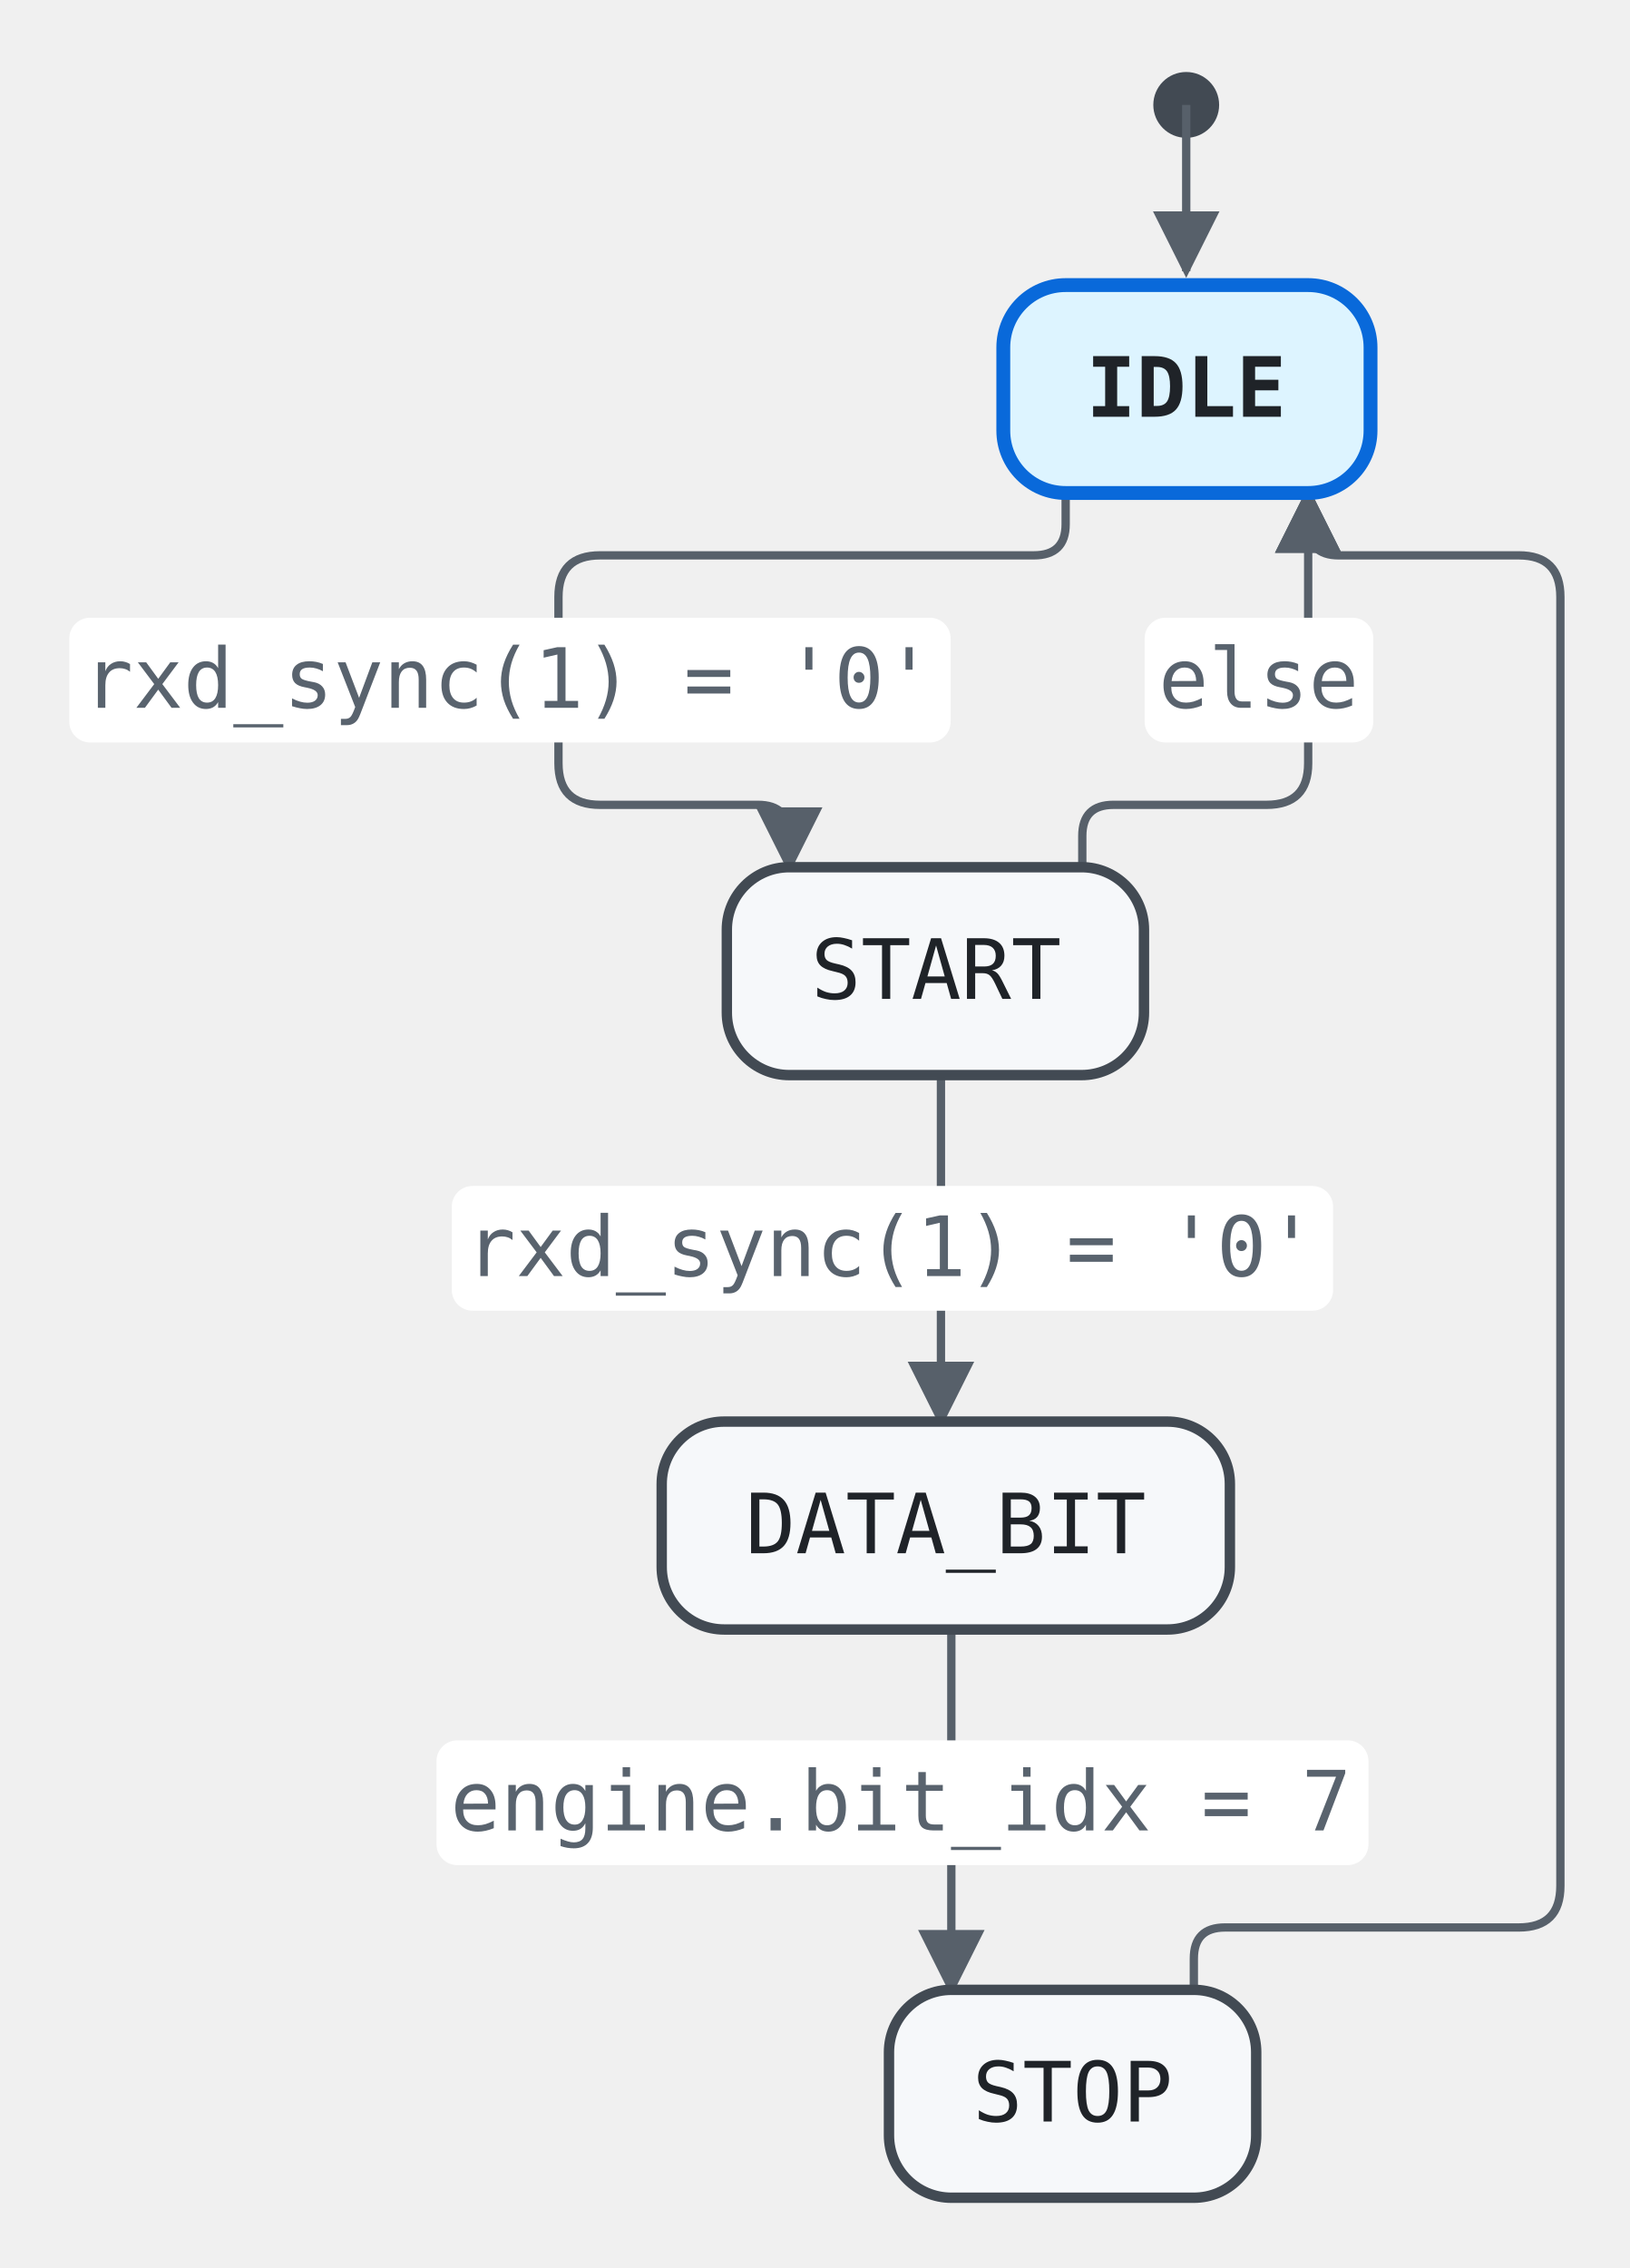
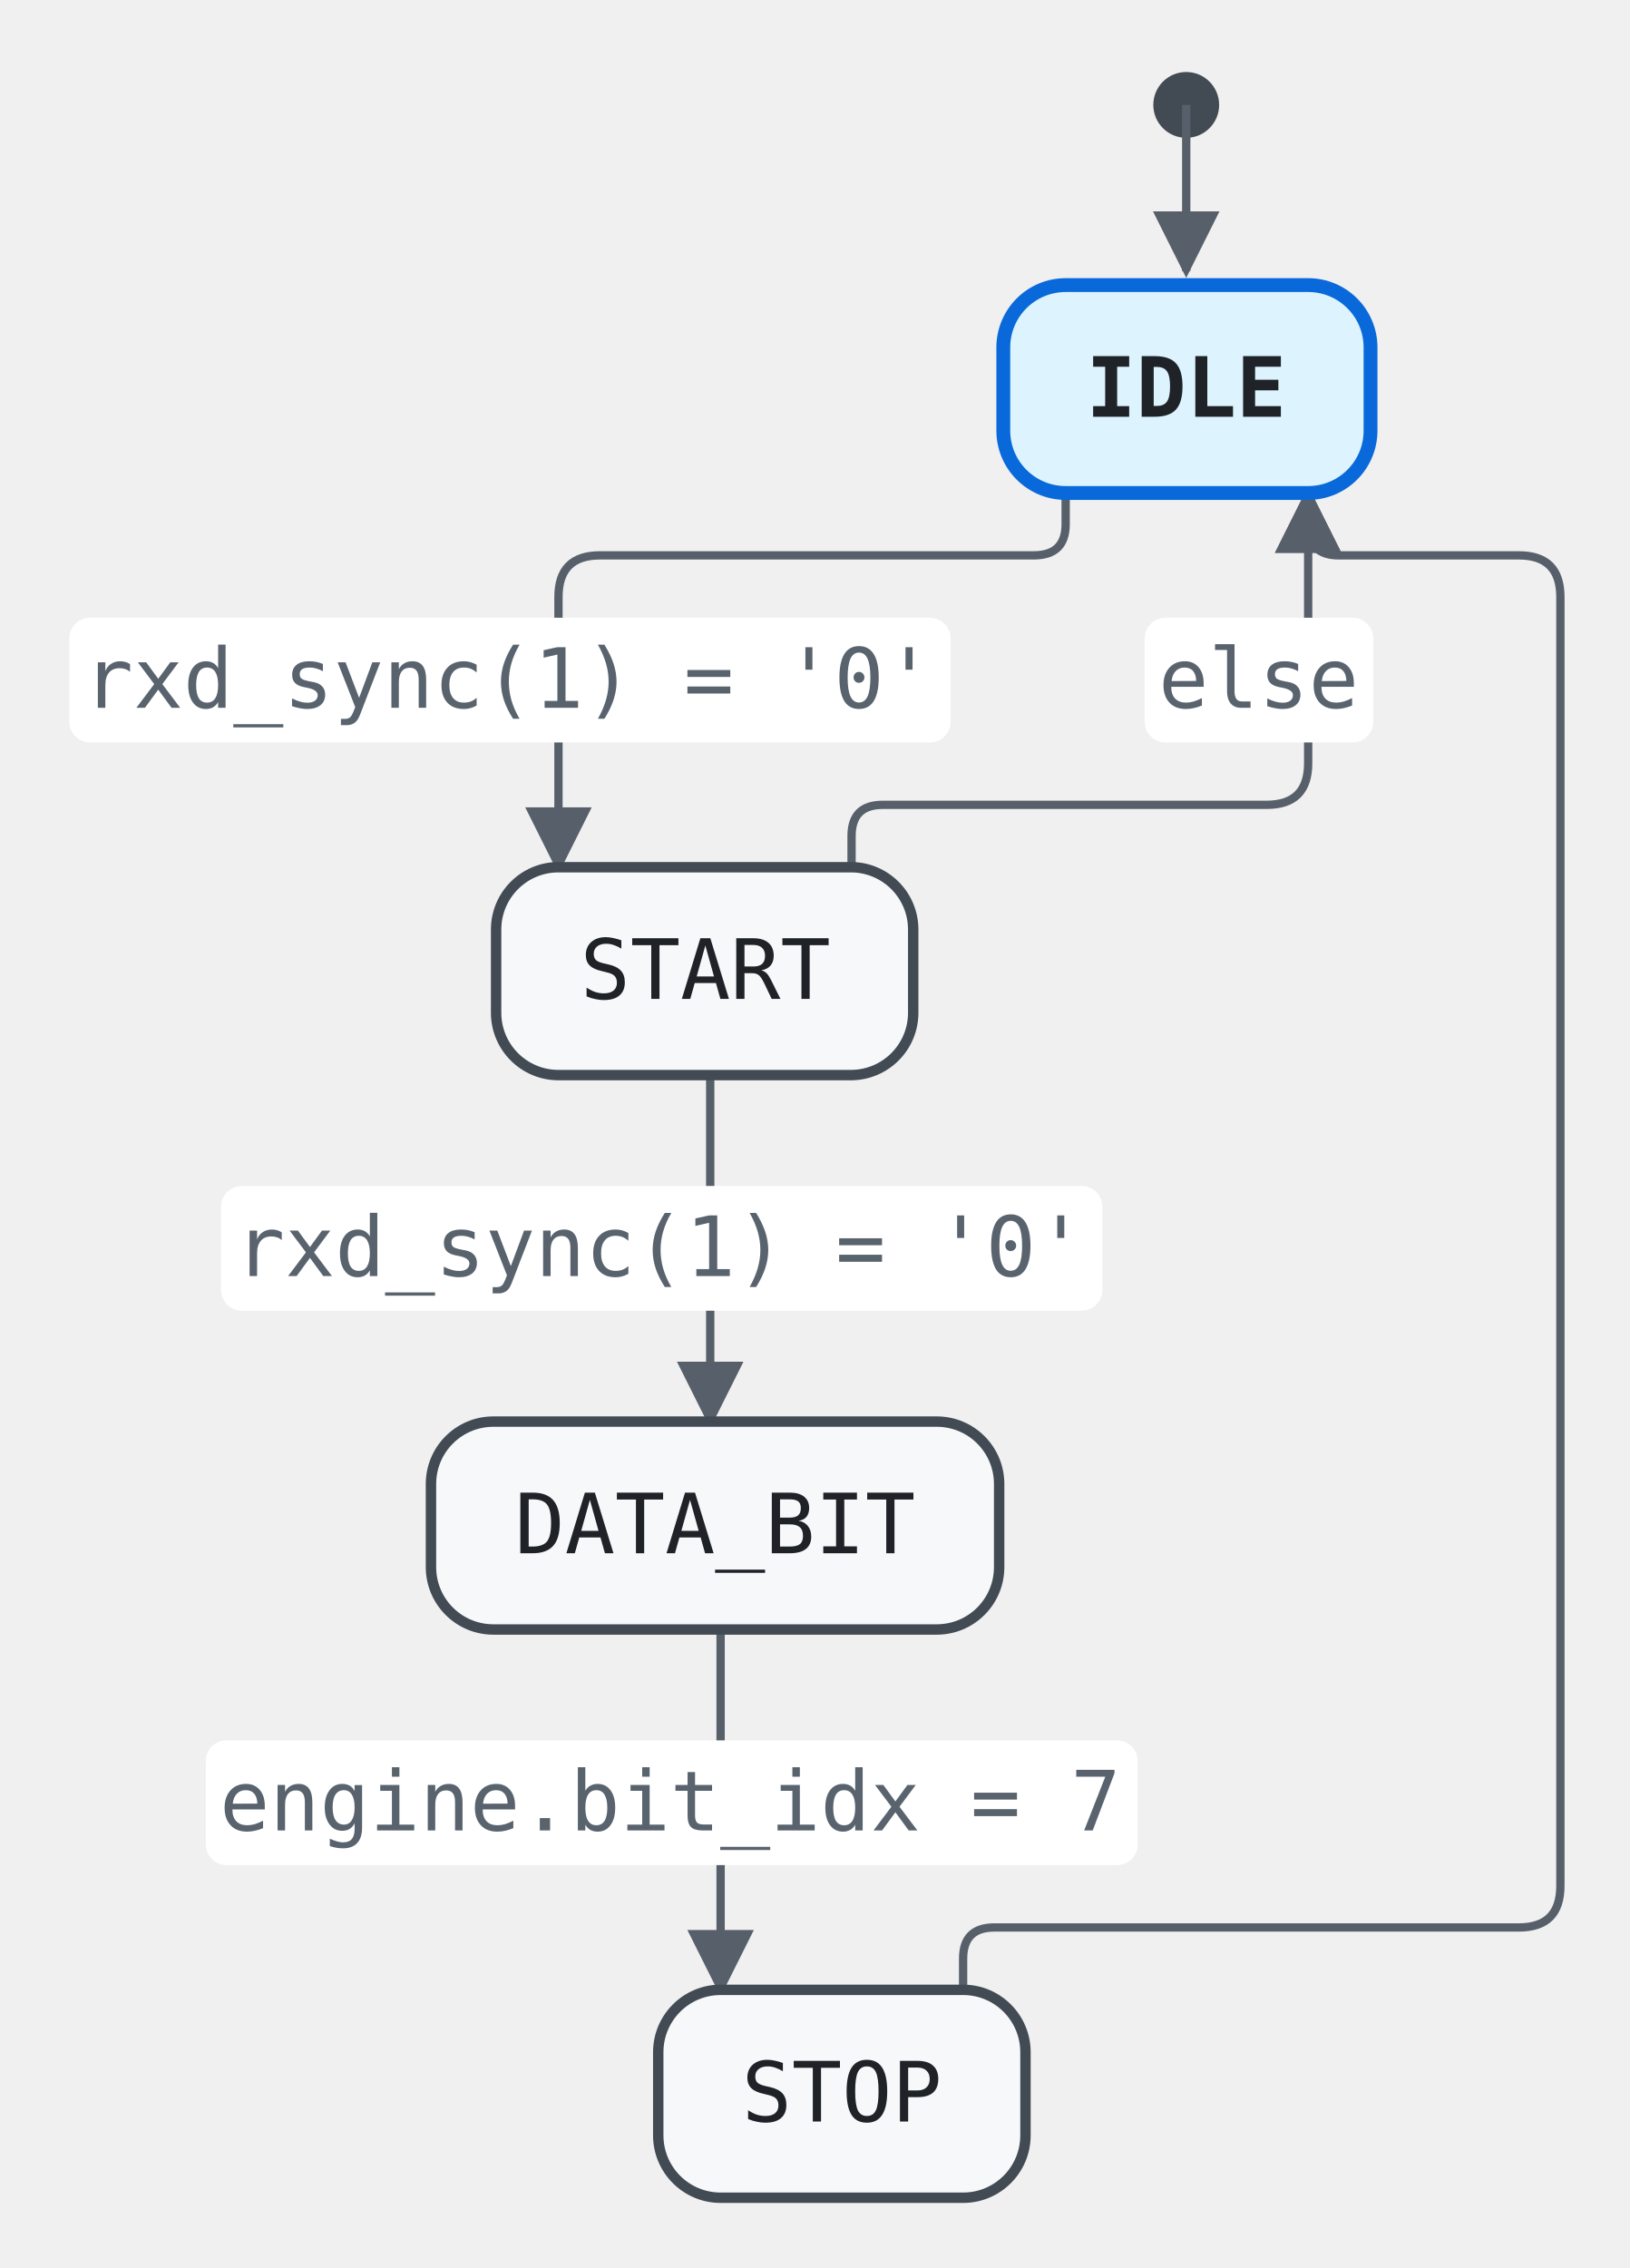
<svg xmlns="http://www.w3.org/2000/svg" class="vfl-svg" width="235" height="327" viewBox="-9.0 -41.0 235.2 327.0" role="img">
  <style>.vfl-box{fill:#f6f8fa;stroke:#424a53;stroke-width:1.5}.vfl-head{fill:#ddf4ff;stroke:#424a53;stroke-width:1.5}.vfl-ext{fill:#ffffff;stroke:#8c959f;stroke-width:1.2;stroke-dasharray:4 3}.vfl-sep{stroke:#8c959f;stroke-width:1;stroke-dasharray:3 3}.vfl-pin{stroke:#424a53;stroke-width:1.5;fill:#424a53}.vfl-edge{stroke:#57606a;stroke-width:1.2;fill:none}.vfl-arrow{fill:#57606a}.vfl-wire{stroke:#0969da;stroke-width:1.3;fill:none}.vfl-dot{fill:#0969da}.vfl-term{fill:#ddf4ff;stroke:#424a53;stroke-width:1.2}.vfl-small{font-size:10px}.vfl-actual{fill:#0550ae}.vfl-cross{stroke:#cf222e;stroke-width:1.5;fill:none}.vfl-cross-text{fill:#cf222e}.vfl-grid{stroke:#d0d7de;stroke-width:0.8;stroke-dasharray:2 3}.vfl-wave{stroke:#424a53;stroke-width:1.3;fill:none}.vfl-wave-x{fill:url(#vfl-hatch)}.vfl-wave-d0{fill:#ffffff}.vfl-wave-d2{fill:#ffffff}.vfl-wave-d3{fill:#fff8c5}.vfl-wave-d4{fill:#ffebe9}.vfl-wave-d5{fill:#ddf4ff}.vfl-wave-d6{fill:#dafbe1}.vfl-wave-d7{fill:#fbefff}.vfl-wave-d8{fill:#fff1e5}.vfl-wave-d9{fill:#eaeef2}.vfl-gap{fill:#ffffff;stroke:#424a53;stroke-width:1}.vfl-state{fill:#f6f8fa;stroke:#424a53;stroke-width:1.5}.vfl-initial{fill:#ddf4ff;stroke:#0969da;stroke-width:2}.vfl-label-bg{fill:#ffffff}text{font-family:ui-monospace,SFMono-Regular,Menlo,Consolas,'DejaVu Sans Mono','Liberation Mono',monospace;font-size:12px;fill:#1f2328}.vfl-title{font-weight:bold}.vfl-muted{fill:#59636e}a:hover text{text-decoration:underline}@media (prefers-color-scheme:dark){.vfl-box{fill:#151b23;stroke:#9198a1}.vfl-head{fill:#0c2d6b;stroke:#9198a1}.vfl-ext{fill:#0d1117;stroke:#656c76}.vfl-sep{stroke:#656c76}.vfl-pin{stroke:#9198a1;fill:#9198a1}.vfl-edge{stroke:#9198a1}.vfl-arrow{fill:#9198a1}.vfl-wire{stroke:#4493f8}.vfl-dot{fill:#4493f8}.vfl-term{fill:#0c2d6b;stroke:#9198a1}.vfl-actual{fill:#79c0ff}.vfl-cross{stroke:#ff7b72}.vfl-cross-text{fill:#ff7b72}.vfl-grid{stroke:#3d444d}.vfl-wave{stroke:#9198a1}.vfl-wave-d0{fill:#151b23}.vfl-wave-d2{fill:#151b23}.vfl-wave-d3{fill:#3b2e00}.vfl-wave-d4{fill:#4c1d1d}.vfl-wave-d5{fill:#0c2d6b}.vfl-wave-d6{fill:#0f3a1d}.vfl-wave-d7{fill:#3a1d4c}.vfl-wave-d8{fill:#4a2a10}.vfl-wave-d9{fill:#262c36}.vfl-gap{fill:#0d1117;stroke:#9198a1}.vfl-state{fill:#151b23;stroke:#9198a1}.vfl-initial{fill:#0c2d6b;stroke:#4493f8}.vfl-label-bg{fill:#0d1117}text{fill:#f0f6fc}.vfl-muted{fill:#9198a1}}</style>
  <defs>
    <marker id="vfl-arrow" viewBox="0 0 10 10" refX="9" refY="5" markerWidth="8" markerHeight="8" orient="auto-start-reverse">
      <path class="vfl-arrow" d="M0,0L10,5L0,10z" />
    </marker>
  </defs>
-   <path class="vfl-edge" marker-end="url(#vfl-arrow)" d="M144.8,30.0L144.8,34.5Q144.8,39.0 140.2,39.0L77.6,39.0Q71.6,39.0 71.6,45.0L71.6,69.0Q71.6,75.0 77.6,75.0L100.4,75.0Q104.9,75.0 104.9,79.5L104.9,84.0" />
-   <path class="vfl-edge" marker-end="url(#vfl-arrow)" d="M147.2,84.0L147.2,79.5Q147.2,75.0 151.7,75.0L173.8,75.0Q179.8,75.0 179.8,69.0L179.8,30.0" />
-   <path class="vfl-edge" marker-end="url(#vfl-arrow)" d="M126.8,114.0L126.8,164.0" />
-   <path class="vfl-edge" marker-end="url(#vfl-arrow)" d="M128.3,194.0L128.3,246.0" />
-   <path class="vfl-edge" marker-end="url(#vfl-arrow)" d="M163.3,246.0L163.3,241.5Q163.3,237.0 167.8,237.0L210.2,237.0Q216.2,237.0 216.2,231.0L216.2,45.0Q216.2,39.0 210.2,39.0L184.2,39.0Q179.8,39.0 179.8,34.5L179.8,30.0" />
+   <path class="vfl-edge" marker-end="url(#vfl-arrow)" d="M144.8,30.0L144.8,34.5Q144.8,39.0 140.2,39.0L77.6,39.0Q71.6,39.0 71.6,45.0L71.6,84.0" />
+   <path class="vfl-edge" marker-end="url(#vfl-arrow)" d="M113.9,84.0L113.9,79.5Q113.9,75.0 118.4,75.0L173.8,75.0Q179.8,75.0 179.8,69.0L179.8,30.0" />
+   <path class="vfl-edge" marker-end="url(#vfl-arrow)" d="M93.5,114.0L93.5,164.0" />
+   <path class="vfl-edge" marker-end="url(#vfl-arrow)" d="M95.0,194.0L95.0,246.0" />
+   <path class="vfl-edge" marker-end="url(#vfl-arrow)" d="M130.0,246.0L130.0,241.5Q130.0,237.0 134.5,237.0L210.2,237.0Q216.2,237.0 216.2,231.0L216.2,45.0Q216.2,39.0 210.2,39.0L184.2,39.0Q179.8,39.0 179.8,34.5L179.8,30.0" />
  <rect class="vfl-initial" x="135.8" y="0.0" width="53.0" height="30.0" rx="9.0" />
  <text x="162.2" y="19.0" text-anchor="middle" class="vfl-title">IDLE</text>
  <circle class="vfl-pin" cx="162.2" cy="-26.0" r="4" />
  <path class="vfl-edge" marker-end="url(#vfl-arrow)" d="M162.2,-26.0L162.2,-2.0" />
-   <rect class="vfl-state" x="95.9" y="84.0" width="60.2" height="30.0" rx="9.0" />
-   <text x="126.1" y="103.0" text-anchor="middle">START</text>
-   <rect class="vfl-state" x="86.5" y="164.0" width="82.0" height="30.0" rx="9.0" />
-   <text x="127.5" y="183.0" text-anchor="middle">DATA_BIT</text>
-   <rect class="vfl-state" x="119.3" y="246.0" width="53.0" height="30.0" rx="9.0" />
-   <text x="145.8" y="265.0" text-anchor="middle">STOP</text>
+   <rect class="vfl-state" x="62.6" y="84.0" width="60.2" height="30.0" rx="9.0" />
+   <text x="92.8" y="103.0" text-anchor="middle">START</text>
+   <rect class="vfl-state" x="53.2" y="164.0" width="82.0" height="30.0" rx="9.0" />
+   <text x="94.2" y="183.0" text-anchor="middle">DATA_BIT</text>
+   <rect class="vfl-state" x="86.0" y="246.0" width="53.0" height="30.0" rx="9.0" />
+   <text x="112.5" y="265.0" text-anchor="middle">STOP</text>
  <rect class="vfl-label-bg" x="1.0" y="48.0" width="127.2" height="18.0" rx="3" />
  <text x="3.0" y="61.0" text-anchor="start" class="vfl-muted">rxd_sync(1) = '0'</text>
  <rect class="vfl-label-bg" x="156.2" y="48.0" width="33.0" height="18.0" rx="3" />
  <text x="158.2" y="61.0" text-anchor="start" class="vfl-muted">else</text>
-   <rect class="vfl-label-bg" x="56.2" y="130.0" width="127.2" height="18.0" rx="3" />
-   <text x="58.2" y="143.0" text-anchor="start" class="vfl-muted">rxd_sync(1) = '0'</text>
-   <rect class="vfl-label-bg" x="54.0" y="210.0" width="134.5" height="18.0" rx="3" />
-   <text x="56.0" y="223.0" text-anchor="start" class="vfl-muted">engine.bit_idx = 7</text>
+   <rect class="vfl-label-bg" x="22.9" y="130.0" width="127.2" height="18.0" rx="3" />
+   <text x="24.9" y="143.0" text-anchor="start" class="vfl-muted">rxd_sync(1) = '0'</text>
+   <rect class="vfl-label-bg" x="20.7" y="210.0" width="134.5" height="18.0" rx="3" />
+   <text x="22.7" y="223.0" text-anchor="start" class="vfl-muted">engine.bit_idx = 7</text>
</svg>
